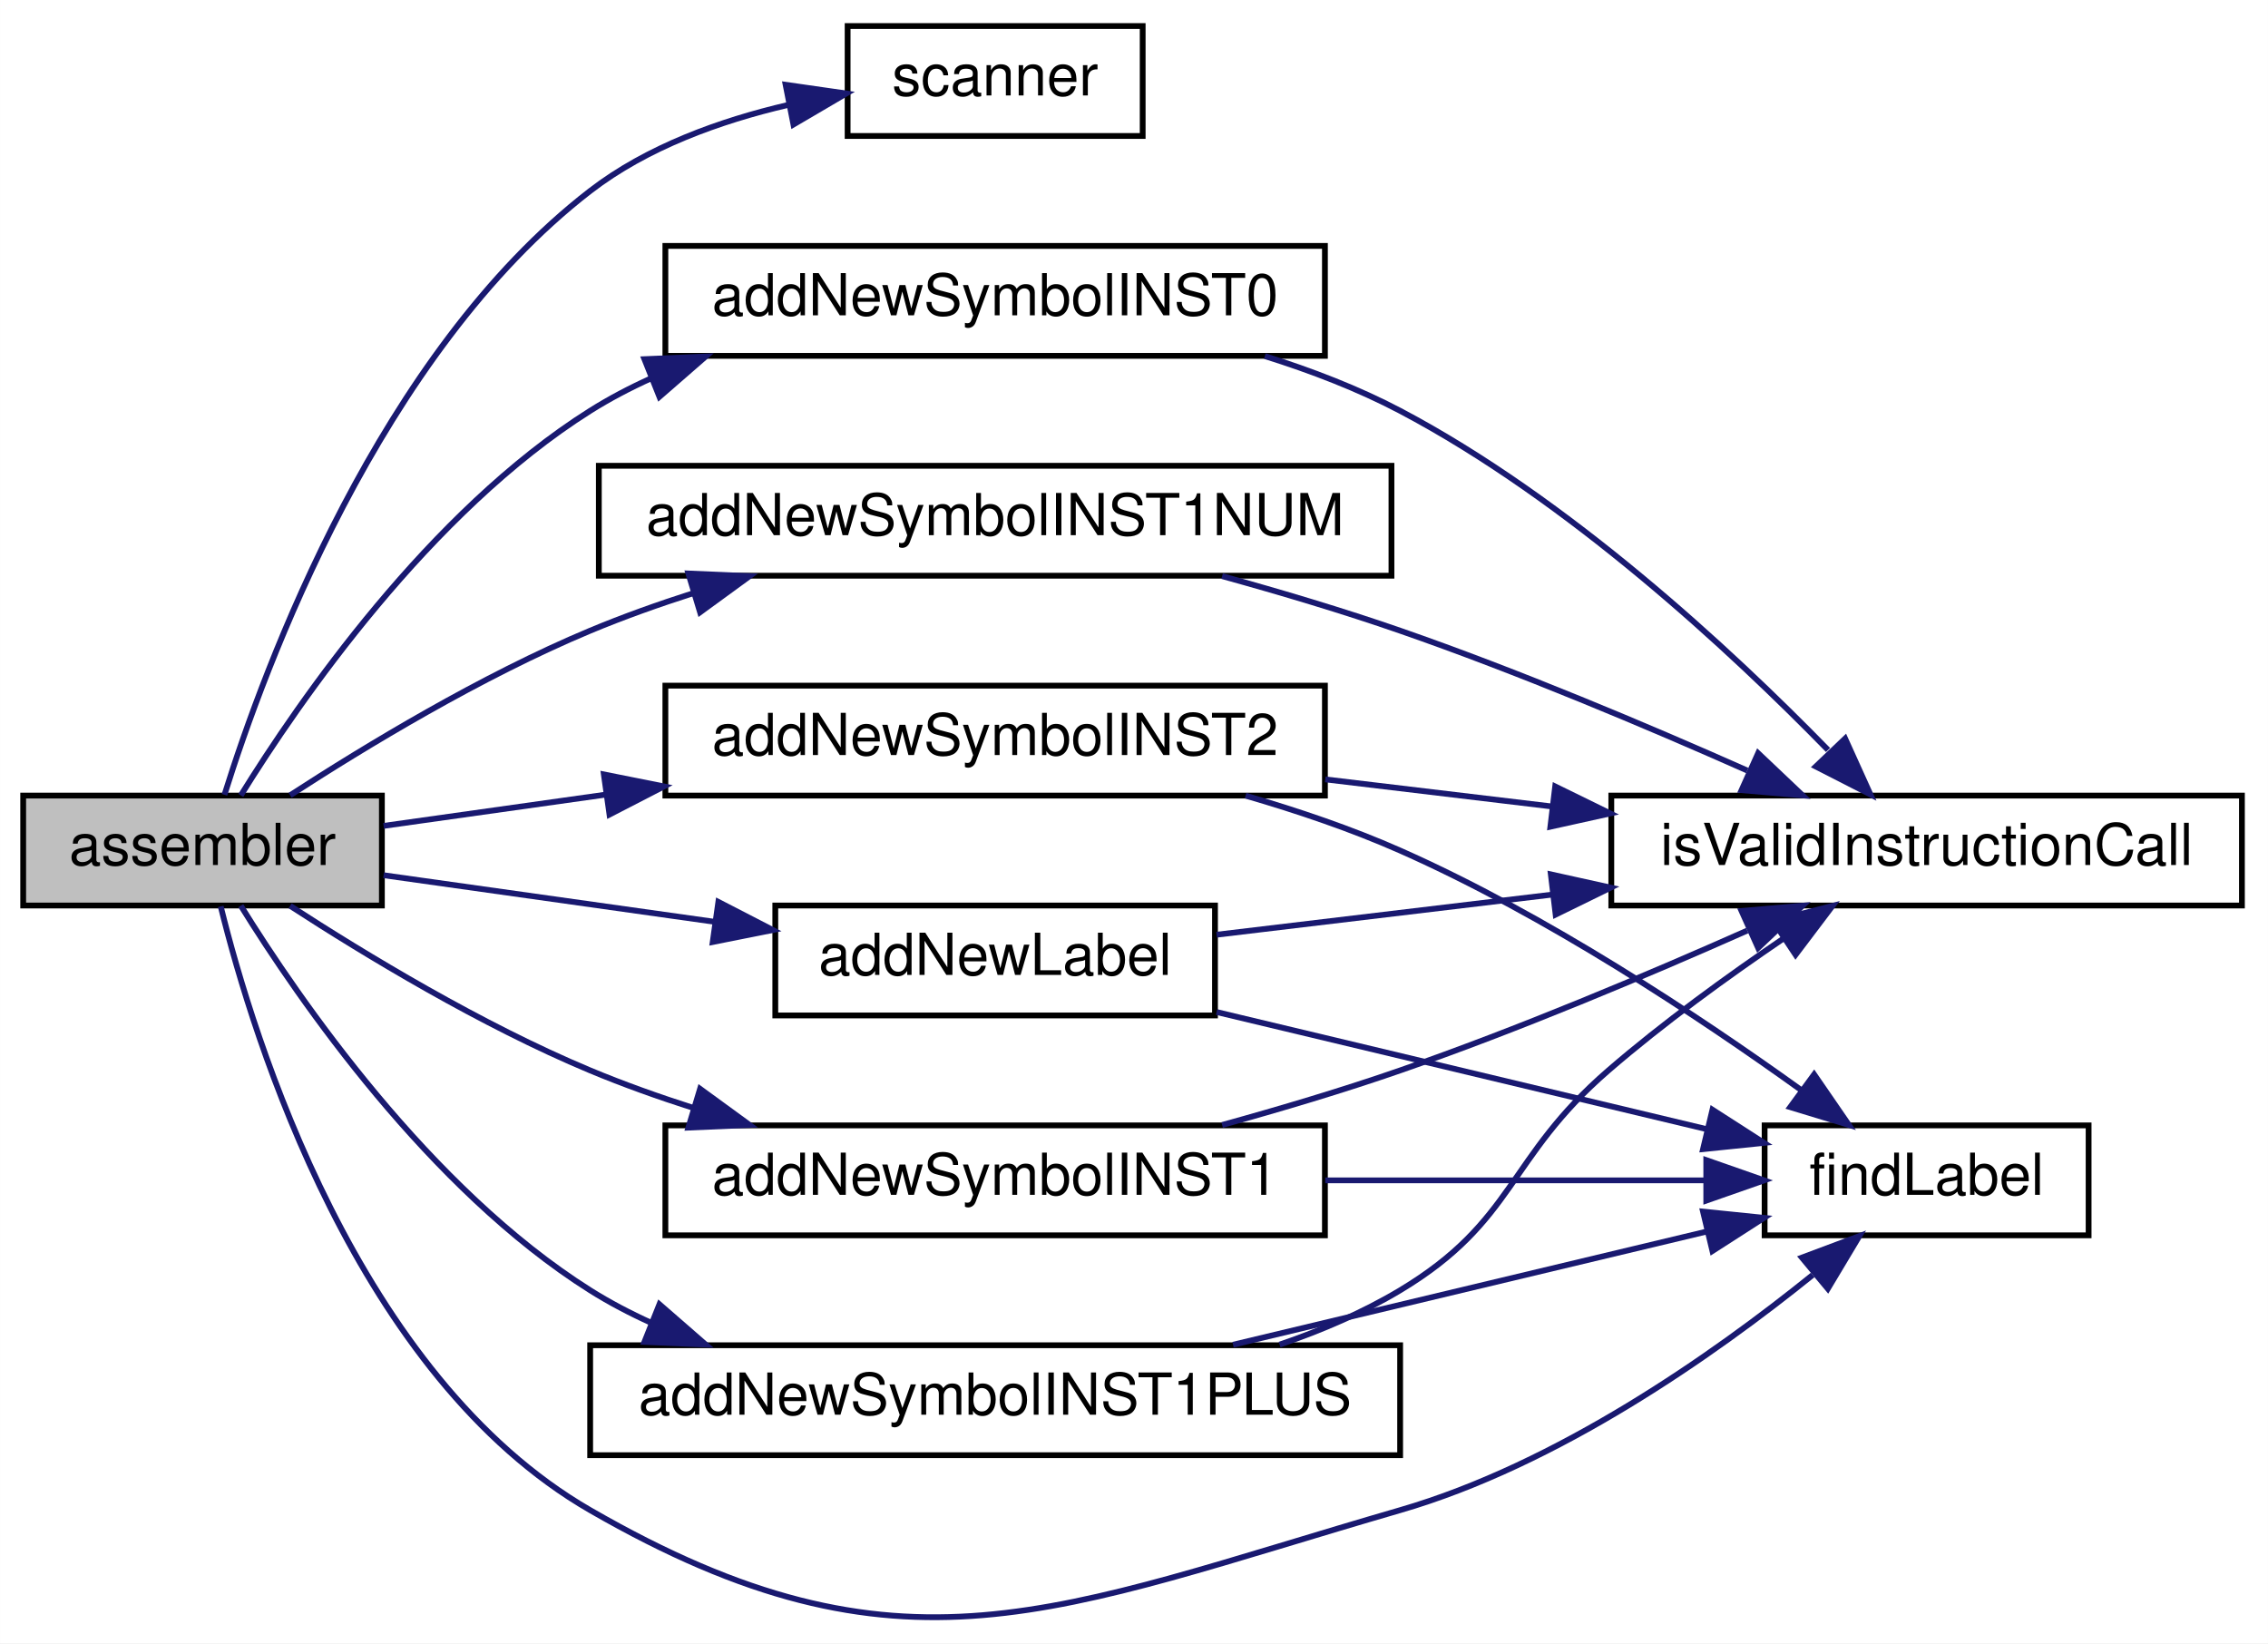
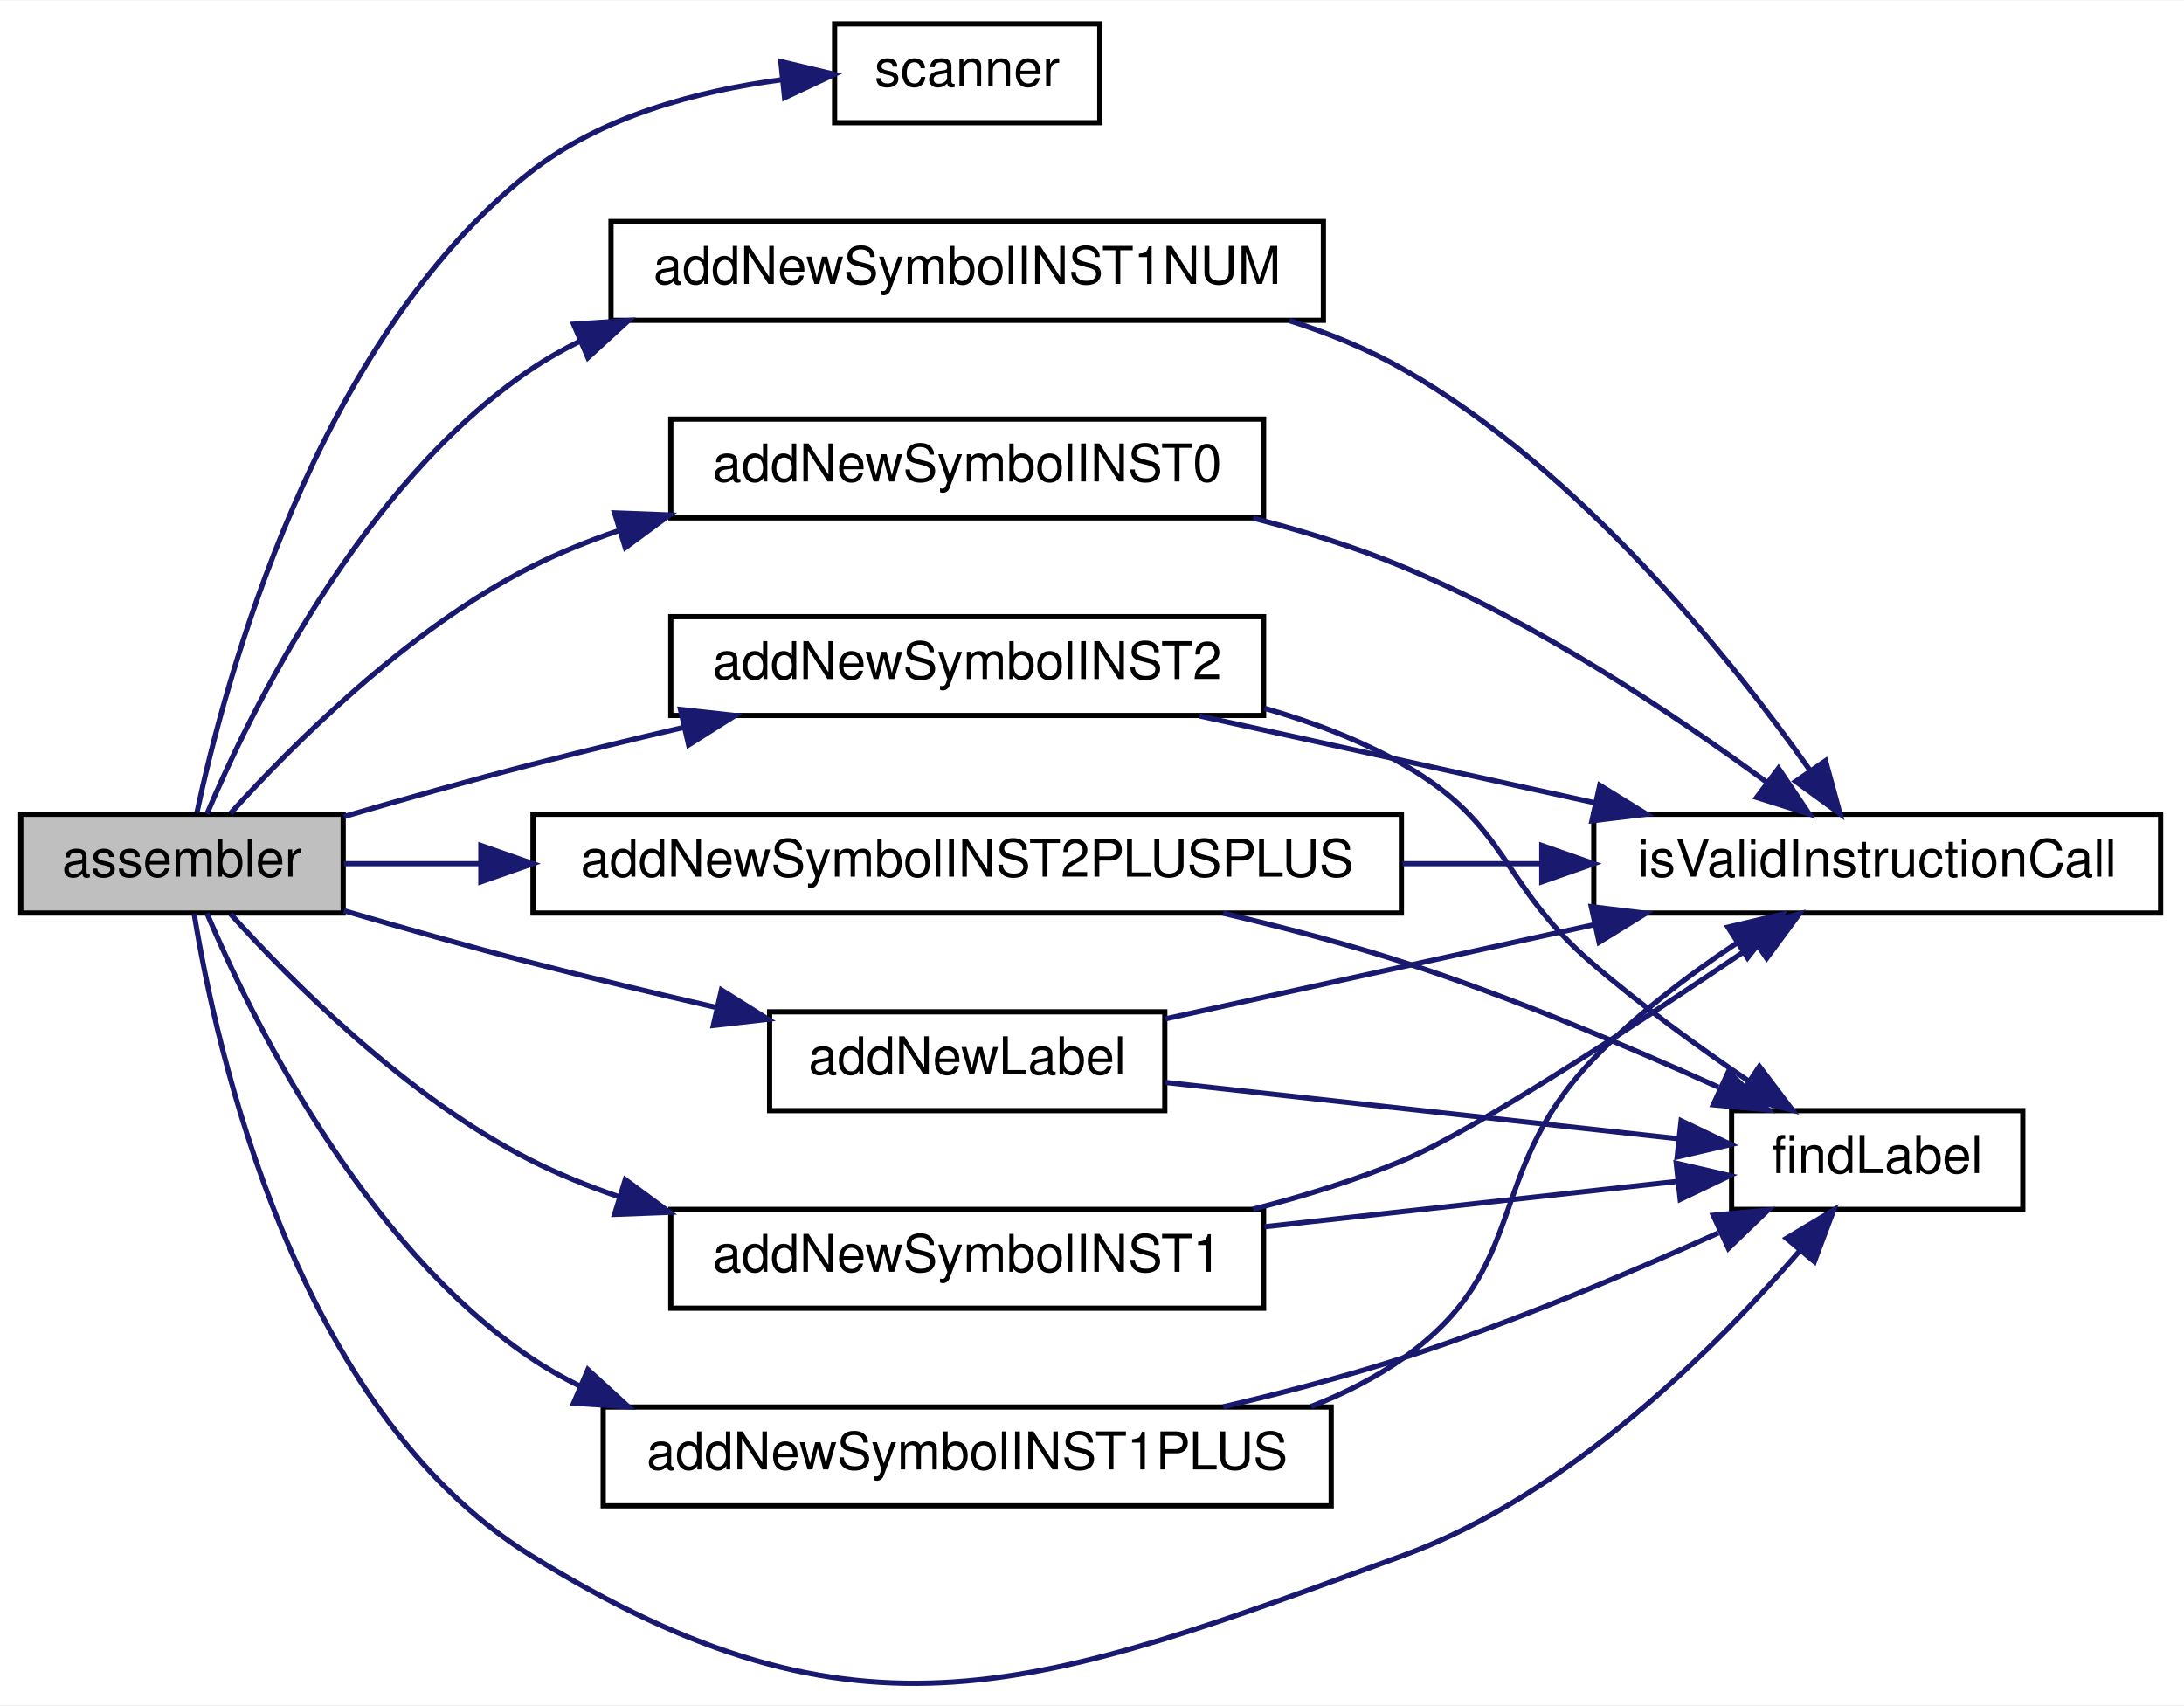
- <svg xmlns="http://www.w3.org/2000/svg" xmlns:xlink="http://www.w3.org/1999/xlink" width="392pt" height="284pt" viewBox="0.00 0.00 392.00 284.01">
-   <g id="graph0" class="graph" transform="scale(1 1) rotate(0) translate(4 280.013)">
-     <polygon fill="white" stroke="none" points="-4,4 -4,-280.013 388,-280.013 388,4 -4,4" />
+ <svg xmlns="http://www.w3.org/2000/svg" xmlns:xlink="http://www.w3.org/1999/xlink" width="420pt" height="328pt" viewBox="0.00 0.00 420.00 327.80">
+   <g id="graph0" class="graph" transform="scale(1 1) rotate(0) translate(4 323.802)">
+     <polygon fill="white" stroke="none" points="-4,4 -4,-323.802 416,-323.802 416,4 -4,4" />
    <g id="node1" class="node">
-       <polygon fill="#bfbfbf" stroke="black" points="0,-123.513 0,-142.513 62,-142.513 62,-123.513 0,-123.513" />
-       <text text-anchor="middle" x="31" y="-130.513" font-family="Helvetica,sans-Serif" font-size="10.00">assembler</text>
+       <polygon fill="#bfbfbf" stroke="black" points="0,-148.302 0,-167.302 62,-167.302 62,-148.302 0,-148.302" />
+       <text text-anchor="middle" x="31" y="-155.302" font-family="Helvetica,sans-Serif" font-size="10.00">assembler</text>
    </g>
    <g id="node2" class="node">
      <g id="a_node2">
        <a xlink:href="lexer_8cpp.html#a63ef6d488951c4541159fe0961565c4d" target="_top" xlink:title="scanner">
-           <polygon fill="white" stroke="black" points="142.5,-256.513 142.5,-275.513 193.5,-275.513 193.5,-256.513 142.5,-256.513" />
-           <text text-anchor="middle" x="168" y="-263.513" font-family="Helvetica,sans-Serif" font-size="10.00">scanner</text>
+           <polygon fill="white" stroke="black" points="156.5,-300.302 156.5,-319.302 207.5,-319.302 207.5,-300.302 156.5,-300.302" />
+           <text text-anchor="middle" x="182" y="-307.302" font-family="Helvetica,sans-Serif" font-size="10.00">scanner</text>
        </a>
      </g>
    </g>
    <g id="edge1" class="edge">
-       <path fill="none" stroke="midnightblue" d="M34.791,-142.649C41.677,-164.667 61.612,-218.926 98,-247.013 107.814,-254.588 120.459,-259.144 132.237,-261.885" />
-       <polygon fill="midnightblue" stroke="midnightblue" points="131.785,-265.363 142.272,-263.855 133.134,-258.494 131.785,-265.363" />
+       <path fill="none" stroke="midnightblue" d="M33.874,-167.639C39.143,-192.481 56.502,-258.087 98,-290.802 111.618,-301.538 130.183,-306.424 146.302,-308.568" />
+       <polygon fill="midnightblue" stroke="midnightblue" points="146.159,-312.071 156.465,-309.614 146.876,-305.108 146.159,-312.071" />
    </g>
    <g id="node3" class="node">
      <g id="a_node3">
        <a xlink:href="assembler_8cpp.html#a33535e8f85da588842c21d65d304f740" target="_top" xlink:title="addNewSymbolINST0">
-           <polygon fill="white" stroke="black" points="111,-218.513 111,-237.513 225,-237.513 225,-218.513 111,-218.513" />
-           <text text-anchor="middle" x="168" y="-225.513" font-family="Helvetica,sans-Serif" font-size="10.00">addNewSymbolINST0</text>
+           <polygon fill="white" stroke="black" points="125,-224.302 125,-243.302 239,-243.302 239,-224.302 125,-224.302" />
+           <text text-anchor="middle" x="182" y="-231.302" font-family="Helvetica,sans-Serif" font-size="10.00">addNewSymbolINST0</text>
        </a>
      </g>
    </g>
    <g id="edge2" class="edge">
-       <path fill="none" stroke="midnightblue" d="M37.613,-142.545C47.639,-158.722 70.203,-191.501 98,-209.013 101.334,-211.114 104.902,-212.986 108.593,-214.653" />
-       <polygon fill="midnightblue" stroke="midnightblue" points="107.378,-217.937 117.963,-218.391 109.972,-211.435 107.378,-217.937" />
+       <path fill="none" stroke="midnightblue" d="M40.343,-167.496C51.947,-180.338 74.227,-202.765 98,-214.802 103.323,-217.497 109.03,-219.815 114.868,-221.807" />
+       <polygon fill="midnightblue" stroke="midnightblue" points="114.186,-225.259 124.773,-224.861 116.249,-218.57 114.186,-225.259" />
    </g>
    <g id="node5" class="node">
      <g id="a_node5">
        <a xlink:href="assembler_8cpp.html#a45dcd38a718d16b9fdcda1e45c4ad5de" target="_top" xlink:title="addNewSymbolINST1">
-           <polygon fill="white" stroke="black" points="111,-66.513 111,-85.513 225,-85.513 225,-66.513 111,-66.513" />
-           <text text-anchor="middle" x="168" y="-73.513" font-family="Helvetica,sans-Serif" font-size="10.00">addNewSymbolINST1</text>
+           <polygon fill="white" stroke="black" points="125,-72.302 125,-91.302 239,-91.302 239,-72.302 125,-72.302" />
+           <text text-anchor="middle" x="182" y="-79.302" font-family="Helvetica,sans-Serif" font-size="10.00">addNewSymbolINST1</text>
        </a>
      </g>
    </g>
    <g id="edge4" class="edge">
-       <path fill="none" stroke="midnightblue" d="M46.135,-123.459C59.143,-115.017 79.211,-102.859 98,-95.013 103.718,-92.625 109.828,-90.447 115.958,-88.487" />
-       <polygon fill="midnightblue" stroke="midnightblue" points="116.996,-91.829 125.557,-85.587 114.972,-85.128 116.996,-91.829" />
+       <path fill="none" stroke="midnightblue" d="M40.343,-148.108C51.947,-135.267 74.227,-112.839 98,-100.802 103.323,-98.107 109.03,-95.79 114.868,-93.798" />
+       <polygon fill="midnightblue" stroke="midnightblue" points="116.249,-97.035 124.773,-90.743 114.186,-90.346 116.249,-97.035" />
    </g>
    <g id="node6" class="node">
      <g id="a_node6">
        <a xlink:href="parser_8cpp.html#a9ef8c814439aab8a9db6ae7207902ab1" target="_top" xlink:title="findLabel">
-           <polygon fill="white" stroke="black" points="301,-66.513 301,-85.513 357,-85.513 357,-66.513 301,-66.513" />
-           <text text-anchor="middle" x="329" y="-73.513" font-family="Helvetica,sans-Serif" font-size="10.00">findLabel</text>
+           <polygon fill="white" stroke="black" points="329,-91.302 329,-110.302 385,-110.302 385,-91.302 329,-91.302" />
+           <text text-anchor="middle" x="357" y="-98.302" font-family="Helvetica,sans-Serif" font-size="10.00">findLabel</text>
+         </a>
+       </g>
+     </g>
+     <g id="edge21" class="edge">
+       <path fill="none" stroke="midnightblue" d="M33.344,-148.14C37.488,-122.526 52.653,-52.923 98,-24.802 161.456,14.548 195.876,0.845 266,-24.802 297.812,-36.437 326.134,-64.831 342.166,-83.427" />
+       <polygon fill="midnightblue" stroke="midnightblue" points="339.543,-85.747 348.635,-91.186 344.919,-81.264 339.543,-85.747" />
+     </g>
+     <g id="node7" class="node">
+       <g id="a_node7">
+         <a xlink:href="assembler_8cpp.html#a53bd42138e87fabd2519a34abbf40b55" target="_top" xlink:title="addNewSymbolINST1NUM">
+           <polygon fill="white" stroke="black" points="113.5,-262.302 113.5,-281.302 250.5,-281.302 250.5,-262.302 113.5,-262.302" />
+           <text text-anchor="middle" x="182" y="-269.302" font-family="Helvetica,sans-Serif" font-size="10.00">addNewSymbolINST1NUM</text>
+         </a>
+       </g>
+     </g>
+     <g id="edge7" class="edge">
+       <path fill="none" stroke="midnightblue" d="M35.803,-167.379C44.025,-186.783 65.388,-230.761 98,-252.802 100.968,-254.808 104.118,-256.605 107.389,-258.213" />
+       <polygon fill="midnightblue" stroke="midnightblue" points="106.305,-261.556 116.876,-262.267 109.056,-255.119 106.305,-261.556" />
+     </g>
+     <g id="node8" class="node">
+       <g id="a_node8">
+         <a xlink:href="assembler_8cpp.html#ad85cc701dcbc6e69b1c273a99c2262d8" target="_top" xlink:title="addNewSymbolINST1PLUS">
+           <polygon fill="white" stroke="black" points="112,-34.302 112,-53.302 252,-53.302 252,-34.302 112,-34.302" />
+           <text text-anchor="middle" x="182" y="-41.302" font-family="Helvetica,sans-Serif" font-size="10.00">addNewSymbolINST1PLUS</text>
+         </a>
+       </g>
+     </g>
+     <g id="edge9" class="edge">
+       <path fill="none" stroke="midnightblue" d="M35.803,-148.225C44.025,-128.821 65.388,-84.843 98,-62.802 100.968,-60.796 104.118,-59 107.389,-57.391" />
+       <polygon fill="midnightblue" stroke="midnightblue" points="109.056,-60.485 116.876,-53.337 106.305,-54.048 109.056,-60.485" />
+     </g>
+     <g id="node9" class="node">
+       <g id="a_node9">
+         <a xlink:href="assembler_8cpp.html#a4b08bb4206172aa8ae36e47f8298e274" target="_top" xlink:title="addNewSymbolINST2">
+           <polygon fill="white" stroke="black" points="125,-186.302 125,-205.302 239,-205.302 239,-186.302 125,-186.302" />
+           <text text-anchor="middle" x="182" y="-193.302" font-family="Helvetica,sans-Serif" font-size="10.00">addNewSymbolINST2</text>
+         </a>
+       </g>
+     </g>
+     <g id="edge12" class="edge">
+       <path fill="none" stroke="midnightblue" d="M62.132,-166.856C73.354,-170.128 86.224,-173.762 98,-176.802 107.454,-179.243 117.556,-181.69 127.341,-183.976" />
+       <polygon fill="midnightblue" stroke="midnightblue" points="126.852,-187.455 137.383,-186.294 128.426,-180.634 126.852,-187.455" />
+     </g>
+     <g id="node10" class="node">
+       <g id="a_node10">
+         <a xlink:href="assembler_8cpp.html#a23fbad662368f294c55a33dfa57a904c" target="_top" xlink:title="addNewSymbolINST2PLUSPLUS">
+           <polygon fill="white" stroke="black" points="98.5,-148.302 98.5,-167.302 265.5,-167.302 265.5,-148.302 98.5,-148.302" />
+           <text text-anchor="middle" x="182" y="-155.302" font-family="Helvetica,sans-Serif" font-size="10.00">addNewSymbolINST2PLUSPLUS</text>
+         </a>
+       </g>
+     </g>
+     <g id="edge15" class="edge">
+       <path fill="none" stroke="midnightblue" d="M62.152,-157.802C70.021,-157.802 78.927,-157.802 88.239,-157.802" />
+       <polygon fill="midnightblue" stroke="midnightblue" points="88.472,-161.302 98.472,-157.802 88.472,-154.302 88.472,-161.302" />
+     </g>
+     <g id="node11" class="node">
+       <g id="a_node11">
+         <a xlink:href="assembler_8cpp.html#a54fad2c006413b60d87eea48e412471b" target="_top" xlink:title="addNewLabel">
+           <polygon fill="white" stroke="black" points="144,-110.302 144,-129.302 220,-129.302 220,-110.302 144,-110.302" />
+           <text text-anchor="middle" x="182" y="-117.302" font-family="Helvetica,sans-Serif" font-size="10.00">addNewLabel</text>
        </a>
      </g>
    </g>
    <g id="edge18" class="edge">
-       <path fill="none" stroke="midnightblue" d="M34.144,-123.359C39.846,-100.298 57.781,-42.202 98,-19.013 151.905,12.066 178.24,-1.681 238,-19.013 265.227,-26.91 292.115,-45.785 309.309,-59.661" />
-       <polygon fill="midnightblue" stroke="midnightblue" points="307.445,-62.663 317.367,-66.377 311.926,-57.286 307.445,-62.663" />
-     </g>
-     <g id="node7" class="node">
-       <g id="a_node7">
-         <a xlink:href="assembler_8cpp.html#a53bd42138e87fabd2519a34abbf40b55" target="_top" xlink:title="addNewSymbolINST1NUM">
-           <polygon fill="white" stroke="black" points="99.5,-180.513 99.5,-199.513 236.5,-199.513 236.5,-180.513 99.5,-180.513" />
-           <text text-anchor="middle" x="168" y="-187.513" font-family="Helvetica,sans-Serif" font-size="10.00">addNewSymbolINST1NUM</text>
-         </a>
-       </g>
-     </g>
-     <g id="edge7" class="edge">
-       <path fill="none" stroke="midnightblue" d="M46.135,-142.567C59.143,-151.01 79.211,-163.168 98,-171.013 103.718,-173.401 109.828,-175.58 115.958,-177.54" />
-       <polygon fill="midnightblue" stroke="midnightblue" points="114.972,-180.898 125.557,-180.439 116.996,-174.197 114.972,-180.898" />
-     </g>
-     <g id="node8" class="node">
-       <g id="a_node8">
-         <a xlink:href="assembler_8cpp.html#ad85cc701dcbc6e69b1c273a99c2262d8" target="_top" xlink:title="addNewSymbolINST1PLUS">
-           <polygon fill="white" stroke="black" points="98,-28.513 98,-47.513 238,-47.513 238,-28.513 98,-28.513" />
-           <text text-anchor="middle" x="168" y="-35.513" font-family="Helvetica,sans-Serif" font-size="10.00">addNewSymbolINST1PLUS</text>
-         </a>
-       </g>
-     </g>
-     <g id="edge9" class="edge">
-       <path fill="none" stroke="midnightblue" d="M37.613,-123.482C47.639,-107.304 70.203,-74.526 98,-57.013 101.334,-54.913 104.902,-53.041 108.593,-51.373" />
-       <polygon fill="midnightblue" stroke="midnightblue" points="109.972,-54.592 117.963,-47.635 107.378,-48.09 109.972,-54.592" />
-     </g>
-     <g id="node9" class="node">
-       <g id="a_node9">
-         <a xlink:href="assembler_8cpp.html#a4b08bb4206172aa8ae36e47f8298e274" target="_top" xlink:title="addNewSymbolINST2">
-           <polygon fill="white" stroke="black" points="111,-142.513 111,-161.513 225,-161.513 225,-142.513 111,-142.513" />
-           <text text-anchor="middle" x="168" y="-149.513" font-family="Helvetica,sans-Serif" font-size="10.00">addNewSymbolINST2</text>
-         </a>
-       </g>
-     </g>
-     <g id="edge12" class="edge">
-       <path fill="none" stroke="midnightblue" d="M62.297,-137.277C73.695,-138.881 87.152,-140.775 100.554,-142.662" />
-       <polygon fill="midnightblue" stroke="midnightblue" points="100.366,-146.17 110.756,-144.097 101.341,-139.238 100.366,-146.17" />
-     </g>
-     <g id="node10" class="node">
-       <g id="a_node10">
-         <a xlink:href="assembler_8cpp.html#a54fad2c006413b60d87eea48e412471b" target="_top" xlink:title="addNewLabel">
-           <polygon fill="white" stroke="black" points="130,-104.513 130,-123.513 206,-123.513 206,-104.513 130,-104.513" />
-           <text text-anchor="middle" x="168" y="-111.513" font-family="Helvetica,sans-Serif" font-size="10.00">addNewLabel</text>
-         </a>
-       </g>
-     </g>
-     <g id="edge15" class="edge">
-       <path fill="none" stroke="midnightblue" d="M62.297,-128.749C79.166,-126.375 100.544,-123.366 119.578,-120.687" />
-       <polygon fill="midnightblue" stroke="midnightblue" points="120.16,-124.14 129.574,-119.281 119.184,-117.209 120.16,-124.14" />
+       <path fill="none" stroke="midnightblue" d="M62.132,-148.748C73.354,-145.477 86.224,-141.843 98,-138.802 109.513,-135.83 121.986,-132.849 133.678,-130.16" />
+       <polygon fill="midnightblue" stroke="midnightblue" points="134.734,-133.509 143.708,-127.878 133.181,-126.683 134.734,-133.509" />
    </g>
    <g id="node4" class="node">
      <g id="a_node4">
        <a xlink:href="parser_8cpp.html#ab6243b513963c15735c801e6e3b7fbdf" target="_top" xlink:title="isValidInstructionCall">
-           <polygon fill="white" stroke="black" points="274.5,-123.513 274.5,-142.513 383.5,-142.513 383.5,-123.513 274.5,-123.513" />
-           <text text-anchor="middle" x="329" y="-130.513" font-family="Helvetica,sans-Serif" font-size="10.00">isValidInstructionCall</text>
+           <polygon fill="white" stroke="black" points="302.5,-148.302 302.5,-167.302 411.5,-167.302 411.5,-148.302 302.5,-148.302" />
+           <text text-anchor="middle" x="357" y="-155.302" font-family="Helvetica,sans-Serif" font-size="10.00">isValidInstructionCall</text>
        </a>
      </g>
    </g>
    <g id="edge3" class="edge">
-       <path fill="none" stroke="midnightblue" d="M214.617,-218.468C222.645,-215.951 230.745,-212.836 238,-209.013 267.075,-193.692 295.113,-167.657 311.958,-150.398" />
-       <polygon fill="midnightblue" stroke="midnightblue" points="314.915,-152.368 319.283,-142.715 309.849,-147.537 314.915,-152.368" />
+       <path fill="none" stroke="midnightblue" d="M236.971,-224.254C246.816,-221.729 256.858,-218.612 266,-214.802 291.587,-204.141 318.062,-186.426 335.615,-173.571" />
+       <polygon fill="midnightblue" stroke="midnightblue" points="338.016,-176.146 343.929,-167.354 333.824,-170.54 338.016,-176.146" />
    </g>
    <g id="edge5" class="edge">
-       <path fill="none" stroke="midnightblue" d="M207.236,-85.584C217.322,-88.368 228.14,-91.591 238,-95.013 258.359,-102.08 280.68,-111.493 297.999,-119.183" />
-       <polygon fill="midnightblue" stroke="midnightblue" points="297.01,-122.575 307.566,-123.48 299.878,-116.19 297.01,-122.575" />
+       <path fill="none" stroke="midnightblue" d="M236.971,-91.35C246.816,-93.876 256.858,-96.993 266,-100.802 279.73,-106.523 311.733,-127.555 333.629,-142.401" />
+       <polygon fill="midnightblue" stroke="midnightblue" points="331.796,-145.387 342.03,-148.129 335.739,-139.603 331.796,-145.387" />
    </g>
    <g id="edge6" class="edge">
-       <path fill="none" stroke="midnightblue" d="M225.057,-76.013C246.884,-76.013 271.3,-76.013 290.874,-76.013" />
-       <polygon fill="midnightblue" stroke="midnightblue" points="290.915,-79.513 300.915,-76.013 290.915,-72.513 290.915,-79.513" />
+       <path fill="none" stroke="midnightblue" d="M239.168,-87.971C265.178,-90.828 295.377,-94.144 318.556,-96.69" />
+       <polygon fill="midnightblue" stroke="midnightblue" points="318.349,-100.188 328.671,-97.801 319.113,-93.23 318.349,-100.188" />
    </g>
    <g id="edge8" class="edge">
-       <path fill="none" stroke="midnightblue" d="M207.236,-180.443C217.322,-177.658 228.14,-174.436 238,-171.013 258.359,-163.946 280.68,-154.533 297.999,-146.844" />
-       <polygon fill="midnightblue" stroke="midnightblue" points="299.878,-149.837 307.566,-142.546 297.01,-143.451 299.878,-149.837" />
+       <path fill="none" stroke="midnightblue" d="M243.965,-262.235C251.652,-259.777 259.196,-256.687 266,-252.802 299.838,-233.485 328.73,-197.414 344.116,-175.707" />
+       <polygon fill="midnightblue" stroke="midnightblue" points="347.067,-177.594 349.859,-167.373 341.303,-173.622 347.067,-177.594" />
    </g>
    <g id="edge10" class="edge">
-       <path fill="none" stroke="midnightblue" d="M217.165,-47.625C224.422,-50.095 231.608,-53.177 238,-57.013 257.947,-68.986 256.4,-79.799 274,-95.013 283.429,-103.164 294.588,-111.245 304.308,-117.846" />
-       <polygon fill="midnightblue" stroke="midnightblue" points="302.473,-120.829 312.738,-123.451 306.349,-115 302.473,-120.829" />
+       <path fill="none" stroke="midnightblue" d="M248.145,-53.412C254.487,-55.877 260.572,-58.957 266,-62.802 290.451,-80.12 281.348,-98.093 302,-119.802 310.143,-128.362 320.482,-136.189 329.928,-142.485" />
+       <polygon fill="midnightblue" stroke="midnightblue" points="328.299,-145.597 338.611,-148.027 332.065,-139.697 328.299,-145.597" />
    </g>
    <g id="edge11" class="edge">
-       <path fill="none" stroke="midnightblue" d="M209.122,-47.602C234.238,-53.605 266.367,-61.283 290.891,-67.144" />
-       <polygon fill="midnightblue" stroke="midnightblue" points="290.353,-70.614 300.893,-69.535 291.98,-63.806 290.353,-70.614" />
+       <path fill="none" stroke="midnightblue" d="M231.228,-53.345C242.728,-56.032 254.887,-59.214 266,-62.802 286.643,-69.467 309.124,-78.957 326.453,-86.786" />
+       <polygon fill="midnightblue" stroke="midnightblue" points="325.46,-90.181 336.009,-91.17 328.379,-83.819 325.46,-90.181" />
    </g>
    <g id="edge13" class="edge">
-       <path fill="none" stroke="midnightblue" d="M225.057,-145.315C237.686,-143.806 251.181,-142.193 264.103,-140.649" />
-       <polygon fill="midnightblue" stroke="midnightblue" points="264.802,-144.09 274.316,-139.428 263.972,-137.14 264.802,-144.09" />
+       <path fill="none" stroke="midnightblue" d="M226.655,-186.213C249.793,-181.131 278.402,-174.847 302.827,-169.482" />
+       <polygon fill="midnightblue" stroke="midnightblue" points="303.642,-172.886 312.659,-167.322 302.141,-166.049 303.642,-172.886" />
    </g>
    <g id="edge14" class="edge">
-       <path fill="none" stroke="midnightblue" d="M211.288,-142.5C220.279,-139.892 229.592,-136.734 238,-133.013 263.204,-121.859 289.563,-104.376 307.19,-91.712" />
-       <polygon fill="midnightblue" stroke="midnightblue" points="309.557,-94.317 315.561,-85.588 305.423,-88.668 309.557,-94.317" />
+       <path fill="none" stroke="midnightblue" d="M239.166,-187.686C248.488,-185.025 257.784,-181.493 266,-176.802 286.204,-165.268 284.4,-154.016 302,-138.802 311.429,-130.652 322.588,-122.571 332.308,-115.97" />
+       <polygon fill="midnightblue" stroke="midnightblue" points="334.349,-118.816 340.738,-110.364 330.473,-112.987 334.349,-118.816" />
    </g>
    <g id="edge16" class="edge">
-       <path fill="none" stroke="midnightblue" d="M206.278,-118.468C223.553,-120.532 244.573,-123.044 264.252,-125.396" />
-       <polygon fill="midnightblue" stroke="midnightblue" points="264.049,-128.896 274.394,-126.608 264.88,-121.946 264.049,-128.896" />
+       <path fill="none" stroke="midnightblue" d="M265.7,-157.802C274.691,-157.802 283.737,-157.802 292.449,-157.802" />
+       <polygon fill="midnightblue" stroke="midnightblue" points="292.498,-161.302 302.498,-157.802 292.498,-154.302 292.498,-161.302" />
    </g>
    <g id="edge17" class="edge">
-       <path fill="none" stroke="midnightblue" d="M206.278,-105.104C231.771,-99.011 265.424,-90.969 290.882,-84.884" />
-       <polygon fill="midnightblue" stroke="midnightblue" points="291.983,-88.22 300.896,-82.491 290.356,-81.412 291.983,-88.22" />
+       <path fill="none" stroke="midnightblue" d="M231.228,-148.259C242.728,-145.573 254.887,-142.39 266,-138.802 286.643,-132.138 309.124,-122.648 326.453,-114.819" />
+       <polygon fill="midnightblue" stroke="midnightblue" points="328.379,-117.786 336.009,-110.435 325.46,-111.424 328.379,-117.786" />
+     </g>
+     <g id="edge19" class="edge">
+       <path fill="none" stroke="midnightblue" d="M220.113,-127.954C244.147,-133.233 275.831,-140.193 302.558,-146.064" />
+       <polygon fill="midnightblue" stroke="midnightblue" points="302.014,-149.527 312.532,-148.254 303.516,-142.69 302.014,-149.527" />
+     </g>
+     <g id="edge20" class="edge">
+       <path fill="none" stroke="midnightblue" d="M220.113,-115.726C249.204,-112.531 289.504,-108.105 318.655,-104.904" />
+       <polygon fill="midnightblue" stroke="midnightblue" points="319.291,-108.355 328.849,-103.784 318.527,-101.397 319.291,-108.355" />
    </g>
  </g>
</svg>
